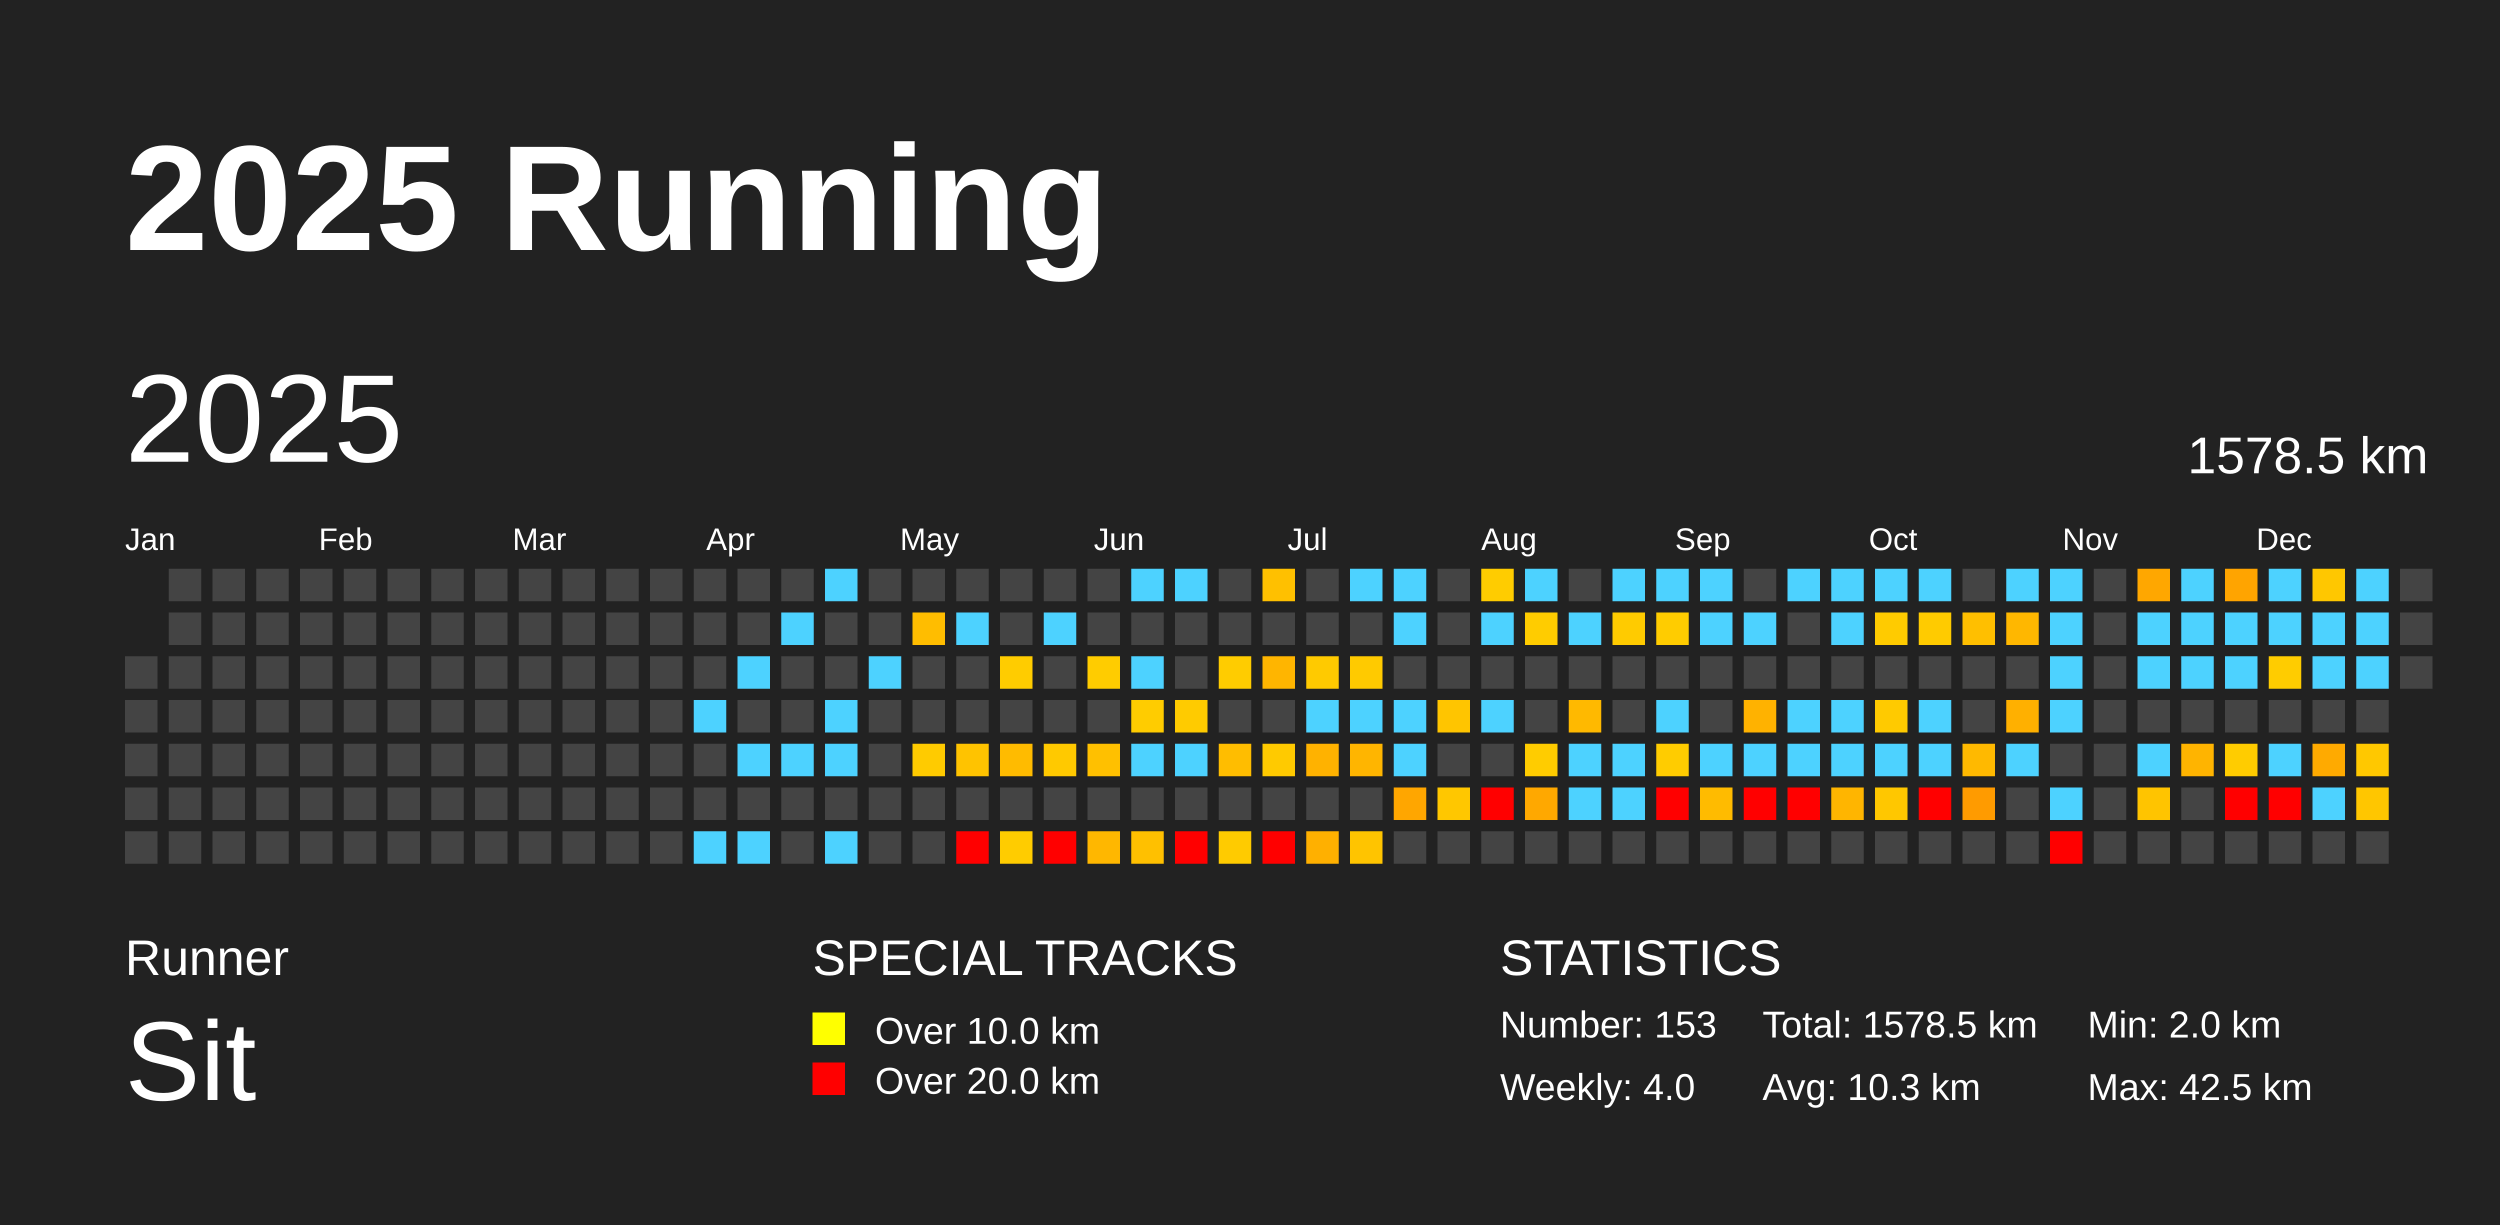
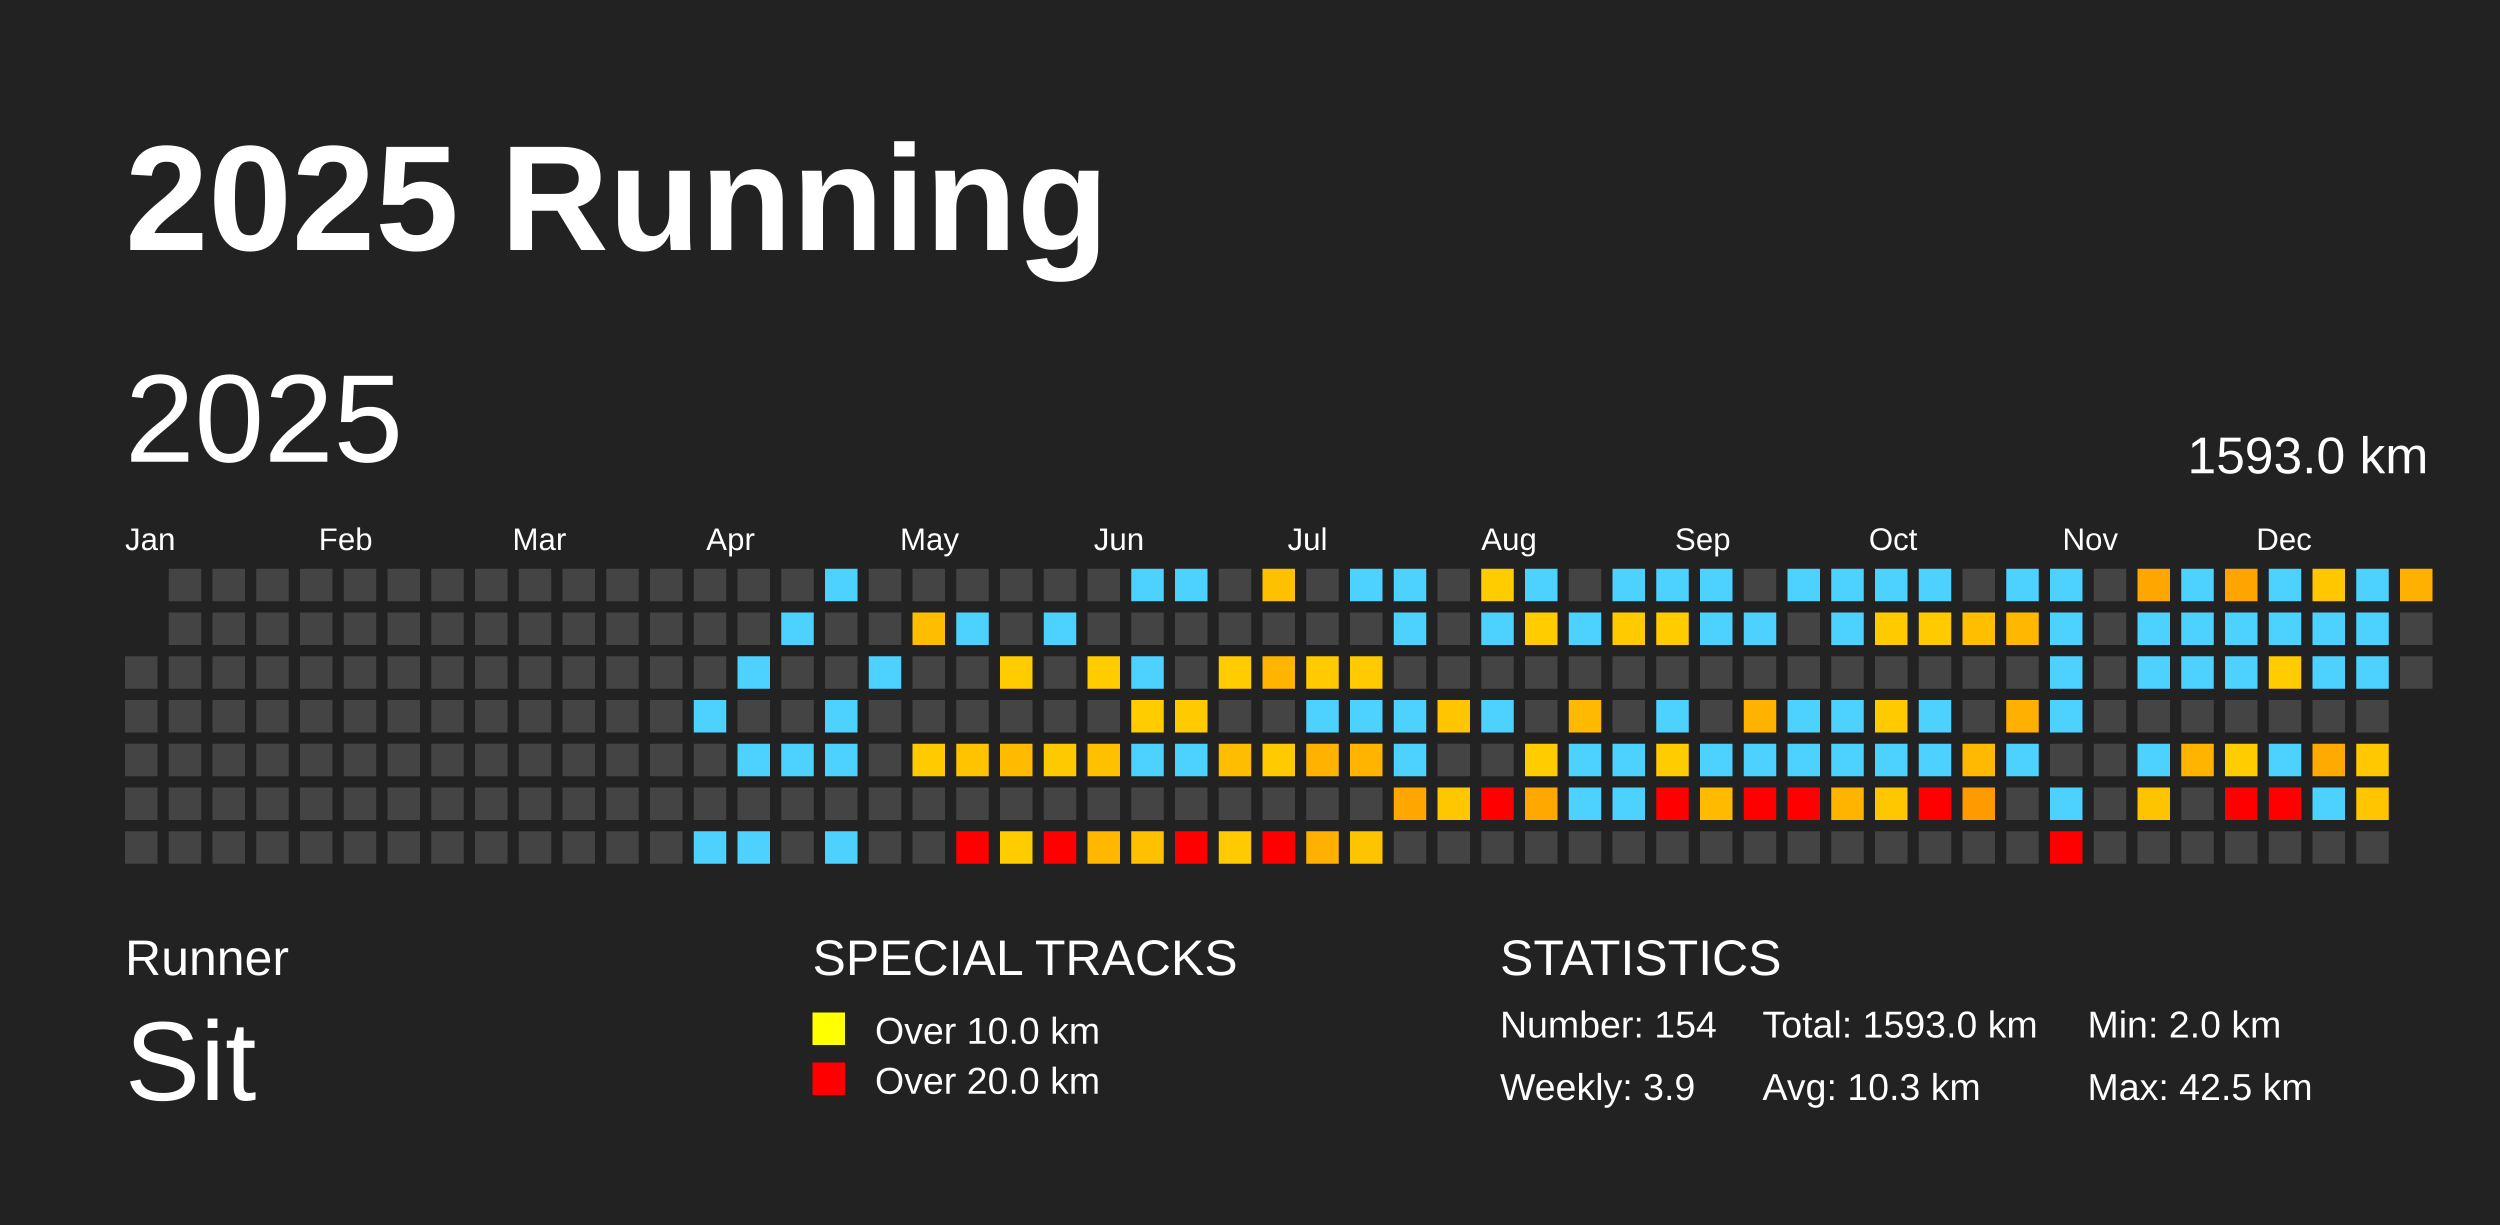
<svg xmlns="http://www.w3.org/2000/svg" baseProfile="full" height="98mm" version="1.1" viewBox="0,0,200,98" width="200mm">
  <defs />
  <rect fill="#222222" height="98" width="200" x="0" y="0" />
  <text fill="#FFFFFF" style="font-size:12px; font-family:Arial; font-weight:bold;" x="10" y="20">2025 Running</text>
  <text fill="#FFFFFF" style="font-size:4px; font-family:Arial" x="10" y="78">Runner</text>
  <text fill="#FFFFFF" style="font-size:9px; font-family:Arial" x="10" y="88">Sit</text>
  <text fill="#FFFFFF" style="font-size:4px; font-family:Arial" x="65" y="78">SPECIAL TRACKS</text>
  <rect fill="yellow" height="2.6" width="2.6" x="65" y="81" />
  <text fill="#FFFFFF" style="font-size:3px; font-family:Arial" x="70" y="83.5">Over 10.0 km</text>
  <rect fill="red" height="2.6" width="2.6" x="65" y="85" />
  <text fill="#FFFFFF" style="font-size:3px; font-family:Arial" x="70" y="87.5">Over 20.0 km</text>
  <text fill="#FFFFFF" style="font-size:4px; font-family:Arial" x="120" y="78">STATISTICS</text>
-   <text fill="#FFFFFF" style="font-size:3px; font-family:Arial" x="120" y="83">Number: 153</text>
-   <text fill="#FFFFFF" style="font-size:3px; font-family:Arial" x="120" y="88">Weekly: 4.0</text>
-   <text fill="#FFFFFF" style="font-size:3px; font-family:Arial" x="141" y="83">Total: 1578.5 km</text>
+   <text fill="#FFFFFF" style="font-size:3px; font-family:Arial" x="120" y="83">Number: 154</text>
+   <text fill="#FFFFFF" style="font-size:3px; font-family:Arial" x="120" y="88">Weekly: 3.9</text>
+   <text fill="#FFFFFF" style="font-size:3px; font-family:Arial" x="141" y="83">Total: 1593.0 km</text>
  <text fill="#FFFFFF" style="font-size:3px; font-family:Arial" x="141" y="88">Avg: 10.3 km</text>
  <text fill="#FFFFFF" style="font-size:3px; font-family:Arial" x="167" y="83">Min: 2.0 km</text>
  <text fill="#FFFFFF" style="font-size:3px; font-family:Arial" x="167" y="88">Max: 42.5 km</text>
  <text dominant-baseline="hanging" fill="#FFFFFF" style="font-size:10.0px; font-family:Arial;" x="10" y="30">2025</text>
-   <text dominant-baseline="hanging" fill="#FFFFFF" style="font-size:4.125px; font-family:Arial;" x="175" y="35">1578.5 km</text>
+   <text dominant-baseline="hanging" fill="#FFFFFF" style="font-size:4.125px; font-family:Arial;" x="175" y="35">1593.0 km</text>
  <text fill="#FFFFFF" style="font-size:2.5px; font-family:Arial" x="10.0" y="44">Jan</text>
  <text fill="#FFFFFF" style="font-size:2.5px; font-family:Arial" x="25.5" y="44">Feb</text>
  <text fill="#FFFFFF" style="font-size:2.5px; font-family:Arial" x="41.0" y="44">Mar</text>
  <text fill="#FFFFFF" style="font-size:2.5px; font-family:Arial" x="56.5" y="44">Apr</text>
  <text fill="#FFFFFF" style="font-size:2.5px; font-family:Arial" x="72.0" y="44">May</text>
  <text fill="#FFFFFF" style="font-size:2.5px; font-family:Arial" x="87.5" y="44">Jun</text>
  <text fill="#FFFFFF" style="font-size:2.5px; font-family:Arial" x="103.0" y="44">Jul</text>
  <text fill="#FFFFFF" style="font-size:2.5px; font-family:Arial" x="118.5" y="44">Aug</text>
  <text fill="#FFFFFF" style="font-size:2.5px; font-family:Arial" x="134.0" y="44">Sep</text>
  <text fill="#FFFFFF" style="font-size:2.5px; font-family:Arial" x="149.5" y="44">Oct</text>
  <text fill="#FFFFFF" style="font-size:2.5px; font-family:Arial" x="165.0" y="44">Nov</text>
  <text fill="#FFFFFF" style="font-size:2.5px; font-family:Arial" x="180.5" y="44">Dec</text>
  <rect fill="#444444" height="2.6" width="2.6" x="10.0" y="52.5" />
  <rect fill="#444444" height="2.6" width="2.6" x="10.0" y="56.0" />
  <rect fill="#444444" height="2.6" width="2.6" x="10.0" y="59.5" />
  <rect fill="#444444" height="2.6" width="2.6" x="10.0" y="63.0" />
  <rect fill="#444444" height="2.6" width="2.6" x="10.0" y="66.5" />
  <rect fill="#444444" height="2.6" width="2.6" x="13.5" y="45.5" />
  <rect fill="#444444" height="2.6" width="2.6" x="13.5" y="49.0" />
  <rect fill="#444444" height="2.6" width="2.6" x="13.5" y="52.5" />
  <rect fill="#444444" height="2.6" width="2.6" x="13.5" y="56.0" />
  <rect fill="#444444" height="2.6" width="2.6" x="13.5" y="59.5" />
  <rect fill="#444444" height="2.6" width="2.6" x="13.5" y="63.0" />
  <rect fill="#444444" height="2.6" width="2.6" x="13.5" y="66.5" />
  <rect fill="#444444" height="2.6" width="2.6" x="17.0" y="45.5" />
  <rect fill="#444444" height="2.6" width="2.6" x="17.0" y="49.0" />
  <rect fill="#444444" height="2.6" width="2.6" x="17.0" y="52.5" />
  <rect fill="#444444" height="2.6" width="2.6" x="17.0" y="56.0" />
  <rect fill="#444444" height="2.6" width="2.6" x="17.0" y="59.5" />
  <rect fill="#444444" height="2.6" width="2.6" x="17.0" y="63.0" />
  <rect fill="#444444" height="2.6" width="2.6" x="17.0" y="66.5" />
  <rect fill="#444444" height="2.6" width="2.6" x="20.5" y="45.5" />
  <rect fill="#444444" height="2.6" width="2.6" x="20.5" y="49.0" />
  <rect fill="#444444" height="2.6" width="2.6" x="20.5" y="52.5" />
  <rect fill="#444444" height="2.6" width="2.6" x="20.5" y="56.0" />
  <rect fill="#444444" height="2.6" width="2.6" x="20.5" y="59.5" />
  <rect fill="#444444" height="2.6" width="2.6" x="20.5" y="63.0" />
  <rect fill="#444444" height="2.6" width="2.6" x="20.5" y="66.5" />
  <rect fill="#444444" height="2.6" width="2.6" x="24.0" y="45.5" />
  <rect fill="#444444" height="2.6" width="2.6" x="24.0" y="49.0" />
  <rect fill="#444444" height="2.6" width="2.6" x="24.0" y="52.5" />
  <rect fill="#444444" height="2.6" width="2.6" x="24.0" y="56.0" />
  <rect fill="#444444" height="2.6" width="2.6" x="24.0" y="59.5" />
  <rect fill="#444444" height="2.6" width="2.6" x="24.0" y="63.0" />
  <rect fill="#444444" height="2.6" width="2.6" x="24.0" y="66.5" />
  <rect fill="#444444" height="2.6" width="2.6" x="27.5" y="45.5" />
  <rect fill="#444444" height="2.6" width="2.6" x="27.5" y="49.0" />
  <rect fill="#444444" height="2.6" width="2.6" x="27.5" y="52.5" />
  <rect fill="#444444" height="2.6" width="2.6" x="27.5" y="56.0" />
  <rect fill="#444444" height="2.6" width="2.6" x="27.5" y="59.5" />
  <rect fill="#444444" height="2.6" width="2.6" x="27.5" y="63.0" />
  <rect fill="#444444" height="2.6" width="2.6" x="27.5" y="66.5" />
  <rect fill="#444444" height="2.6" width="2.6" x="31.0" y="45.5" />
  <rect fill="#444444" height="2.6" width="2.6" x="31.0" y="49.0" />
  <rect fill="#444444" height="2.6" width="2.6" x="31.0" y="52.5" />
  <rect fill="#444444" height="2.6" width="2.6" x="31.0" y="56.0" />
  <rect fill="#444444" height="2.6" width="2.6" x="31.0" y="59.5" />
  <rect fill="#444444" height="2.6" width="2.6" x="31.0" y="63.0" />
  <rect fill="#444444" height="2.6" width="2.6" x="31.0" y="66.5" />
  <rect fill="#444444" height="2.6" width="2.6" x="34.5" y="45.5" />
  <rect fill="#444444" height="2.6" width="2.6" x="34.5" y="49.0" />
  <rect fill="#444444" height="2.6" width="2.6" x="34.5" y="52.5" />
  <rect fill="#444444" height="2.6" width="2.6" x="34.5" y="56.0" />
  <rect fill="#444444" height="2.6" width="2.6" x="34.5" y="59.5" />
  <rect fill="#444444" height="2.6" width="2.6" x="34.5" y="63.0" />
  <rect fill="#444444" height="2.6" width="2.6" x="34.5" y="66.5" />
  <rect fill="#444444" height="2.6" width="2.6" x="38.0" y="45.5" />
  <rect fill="#444444" height="2.6" width="2.6" x="38.0" y="49.0" />
  <rect fill="#444444" height="2.6" width="2.6" x="38.0" y="52.5" />
  <rect fill="#444444" height="2.6" width="2.6" x="38.0" y="56.0" />
  <rect fill="#444444" height="2.6" width="2.6" x="38.0" y="59.5" />
  <rect fill="#444444" height="2.6" width="2.6" x="38.0" y="63.0" />
  <rect fill="#444444" height="2.6" width="2.6" x="38.0" y="66.5" />
  <rect fill="#444444" height="2.6" width="2.6" x="41.5" y="45.5" />
  <rect fill="#444444" height="2.6" width="2.6" x="41.5" y="49.0" />
  <rect fill="#444444" height="2.6" width="2.6" x="41.5" y="52.5" />
  <rect fill="#444444" height="2.6" width="2.6" x="41.5" y="56.0" />
  <rect fill="#444444" height="2.6" width="2.6" x="41.5" y="59.5" />
  <rect fill="#444444" height="2.6" width="2.6" x="41.5" y="63.0" />
  <rect fill="#444444" height="2.6" width="2.6" x="41.5" y="66.5" />
  <rect fill="#444444" height="2.6" width="2.6" x="45.0" y="45.5" />
  <rect fill="#444444" height="2.6" width="2.6" x="45.0" y="49.0" />
  <rect fill="#444444" height="2.6" width="2.6" x="45.0" y="52.5" />
  <rect fill="#444444" height="2.6" width="2.6" x="45.0" y="56.0" />
  <rect fill="#444444" height="2.6" width="2.6" x="45.0" y="59.5" />
  <rect fill="#444444" height="2.6" width="2.6" x="45.0" y="63.0" />
  <rect fill="#444444" height="2.6" width="2.6" x="45.0" y="66.5" />
  <rect fill="#444444" height="2.6" width="2.6" x="48.5" y="45.5" />
  <rect fill="#444444" height="2.6" width="2.6" x="48.5" y="49.0" />
  <rect fill="#444444" height="2.6" width="2.6" x="48.5" y="52.5" />
  <rect fill="#444444" height="2.6" width="2.6" x="48.5" y="56.0" />
  <rect fill="#444444" height="2.6" width="2.6" x="48.5" y="59.5" />
  <rect fill="#444444" height="2.6" width="2.6" x="48.5" y="63.0" />
  <rect fill="#444444" height="2.6" width="2.6" x="48.5" y="66.5" />
  <rect fill="#444444" height="2.6" width="2.6" x="52.0" y="45.5" />
  <rect fill="#444444" height="2.6" width="2.6" x="52.0" y="49.0" />
  <rect fill="#444444" height="2.6" width="2.6" x="52.0" y="52.5" />
  <rect fill="#444444" height="2.6" width="2.6" x="52.0" y="56.0" />
  <rect fill="#444444" height="2.6" width="2.6" x="52.0" y="59.5" />
  <rect fill="#444444" height="2.6" width="2.6" x="52.0" y="63.0" />
  <rect fill="#444444" height="2.6" width="2.6" x="52.0" y="66.5" />
  <rect fill="#444444" height="2.6" width="2.6" x="55.5" y="45.5" />
  <rect fill="#444444" height="2.6" width="2.6" x="55.5" y="49.0" />
  <rect fill="#444444" height="2.6" width="2.6" x="55.5" y="52.5" />
  <rect fill="#4dd2ff" height="2.6" width="2.6" x="55.5" y="56.0" />
  <rect fill="#444444" height="2.6" width="2.6" x="55.5" y="59.5" />
  <rect fill="#444444" height="2.6" width="2.6" x="55.5" y="63.0" />
  <rect fill="#4dd2ff" height="2.6" width="2.6" x="55.5" y="66.5" />
  <rect fill="#444444" height="2.6" width="2.6" x="59.0" y="45.5" />
  <rect fill="#444444" height="2.6" width="2.6" x="59.0" y="49.0" />
  <rect fill="#4dd2ff" height="2.6" width="2.6" x="59.0" y="52.5" />
  <rect fill="#444444" height="2.6" width="2.6" x="59.0" y="56.0" />
  <rect fill="#4dd2ff" height="2.6" width="2.6" x="59.0" y="59.5" />
  <rect fill="#444444" height="2.6" width="2.6" x="59.0" y="63.0" />
  <rect fill="#4dd2ff" height="2.6" width="2.6" x="59.0" y="66.5" />
  <rect fill="#444444" height="2.6" width="2.6" x="62.5" y="45.5" />
  <rect fill="#4dd2ff" height="2.6" width="2.6" x="62.5" y="49.0" />
  <rect fill="#444444" height="2.6" width="2.6" x="62.5" y="52.5" />
  <rect fill="#444444" height="2.6" width="2.6" x="62.5" y="56.0" />
  <rect fill="#4dd2ff" height="2.6" width="2.6" x="62.5" y="59.5" />
  <rect fill="#444444" height="2.6" width="2.6" x="62.5" y="63.0" />
  <rect fill="#444444" height="2.6" width="2.6" x="62.5" y="66.5" />
  <rect fill="#4dd2ff" height="2.6" width="2.6" x="66.0" y="45.5" />
  <rect fill="#444444" height="2.6" width="2.6" x="66.0" y="49.0" />
  <rect fill="#444444" height="2.6" width="2.6" x="66.0" y="52.5" />
  <rect fill="#4dd2ff" height="2.6" width="2.6" x="66.0" y="56.0" />
  <rect fill="#4dd2ff" height="2.6" width="2.6" x="66.0" y="59.5" />
  <rect fill="#444444" height="2.6" width="2.6" x="66.0" y="63.0" />
  <rect fill="#4dd2ff" height="2.6" width="2.6" x="66.0" y="66.5" />
  <rect fill="#444444" height="2.6" width="2.6" x="69.5" y="45.5" />
  <rect fill="#444444" height="2.6" width="2.6" x="69.5" y="49.0" />
  <rect fill="#4dd2ff" height="2.6" width="2.6" x="69.5" y="52.5" />
  <rect fill="#444444" height="2.6" width="2.6" x="69.5" y="56.0" />
  <rect fill="#444444" height="2.6" width="2.6" x="69.5" y="59.5" />
  <rect fill="#444444" height="2.6" width="2.6" x="69.5" y="63.0" />
  <rect fill="#444444" height="2.6" width="2.6" x="69.5" y="66.5" />
  <rect fill="#444444" height="2.6" width="2.6" x="73.0" y="45.5" />
  <rect fill="#ffbd00" height="2.6" width="2.6" x="73.0" y="49.0" />
  <rect fill="#444444" height="2.6" width="2.6" x="73.0" y="52.5" />
  <rect fill="#444444" height="2.6" width="2.6" x="73.0" y="56.0" />
  <rect fill="#ffcb00" height="2.6" width="2.6" x="73.0" y="59.5" />
  <rect fill="#444444" height="2.6" width="2.6" x="73.0" y="63.0" />
  <rect fill="#444444" height="2.6" width="2.6" x="73.0" y="66.5" />
  <rect fill="#444444" height="2.6" width="2.6" x="76.5" y="45.5" />
  <rect fill="#4dd2ff" height="2.6" width="2.6" x="76.5" y="49.0" />
  <rect fill="#444444" height="2.6" width="2.6" x="76.5" y="52.5" />
  <rect fill="#444444" height="2.6" width="2.6" x="76.5" y="56.0" />
  <rect fill="#ffc300" height="2.6" width="2.6" x="76.5" y="59.5" />
  <rect fill="#444444" height="2.6" width="2.6" x="76.5" y="63.0" />
  <rect fill="red" height="2.6" width="2.6" x="76.5" y="66.5" />
  <rect fill="#444444" height="2.6" width="2.6" x="80.0" y="45.5" />
  <rect fill="#444444" height="2.6" width="2.6" x="80.0" y="49.0" />
  <rect fill="#ffcc00" height="2.6" width="2.6" x="80.0" y="52.5" />
  <rect fill="#444444" height="2.6" width="2.6" x="80.0" y="56.0" />
  <rect fill="#ffbb00" height="2.6" width="2.6" x="80.0" y="59.5" />
  <rect fill="#444444" height="2.6" width="2.6" x="80.0" y="63.0" />
  <rect fill="#ffcc00" height="2.6" width="2.6" x="80.0" y="66.5" />
  <rect fill="#444444" height="2.6" width="2.6" x="83.5" y="45.5" />
  <rect fill="#4dd2ff" height="2.6" width="2.6" x="83.5" y="49.0" />
  <rect fill="#444444" height="2.6" width="2.6" x="83.5" y="52.5" />
  <rect fill="#444444" height="2.6" width="2.6" x="83.5" y="56.0" />
  <rect fill="#ffc900" height="2.6" width="2.6" x="83.5" y="59.5" />
  <rect fill="#444444" height="2.6" width="2.6" x="83.5" y="63.0" />
  <rect fill="red" height="2.6" width="2.6" x="83.5" y="66.5" />
  <rect fill="#444444" height="2.6" width="2.6" x="87.0" y="45.5" />
  <rect fill="#444444" height="2.6" width="2.6" x="87.0" y="49.0" />
  <rect fill="#ffcc00" height="2.6" width="2.6" x="87.0" y="52.5" />
  <rect fill="#444444" height="2.6" width="2.6" x="87.0" y="56.0" />
  <rect fill="#ffc000" height="2.6" width="2.6" x="87.0" y="59.5" />
  <rect fill="#444444" height="2.6" width="2.6" x="87.0" y="63.0" />
  <rect fill="#ffb700" height="2.6" width="2.6" x="87.0" y="66.5" />
  <rect fill="#4dd2ff" height="2.6" width="2.6" x="90.5" y="45.5" />
  <rect fill="#444444" height="2.6" width="2.6" x="90.5" y="49.0" />
  <rect fill="#4dd2ff" height="2.6" width="2.6" x="90.5" y="52.5" />
  <rect fill="#ffcc00" height="2.6" width="2.6" x="90.5" y="56.0" />
  <rect fill="#4dd2ff" height="2.6" width="2.6" x="90.5" y="59.5" />
  <rect fill="#444444" height="2.6" width="2.6" x="90.5" y="63.0" />
  <rect fill="#ffc000" height="2.6" width="2.6" x="90.5" y="66.5" />
  <rect fill="#4dd2ff" height="2.6" width="2.6" x="94.0" y="45.5" />
  <rect fill="#444444" height="2.6" width="2.6" x="94.0" y="49.0" />
  <rect fill="#444444" height="2.6" width="2.6" x="94.0" y="52.5" />
  <rect fill="#ffcb00" height="2.6" width="2.6" x="94.0" y="56.0" />
  <rect fill="#4dd2ff" height="2.6" width="2.6" x="94.0" y="59.5" />
  <rect fill="#444444" height="2.6" width="2.6" x="94.0" y="63.0" />
  <rect fill="red" height="2.6" width="2.6" x="94.0" y="66.5" />
  <rect fill="#444444" height="2.6" width="2.6" x="97.5" y="45.5" />
  <rect fill="#444444" height="2.6" width="2.6" x="97.5" y="49.0" />
  <rect fill="#ffcc00" height="2.6" width="2.6" x="97.5" y="52.5" />
  <rect fill="#444444" height="2.6" width="2.6" x="97.5" y="56.0" />
  <rect fill="#ffbd00" height="2.6" width="2.6" x="97.5" y="59.5" />
  <rect fill="#444444" height="2.6" width="2.6" x="97.5" y="63.0" />
  <rect fill="#ffcb00" height="2.6" width="2.6" x="97.5" y="66.5" />
  <rect fill="#ffc000" height="2.6" width="2.6" x="101.0" y="45.5" />
  <rect fill="#444444" height="2.6" width="2.6" x="101.0" y="49.0" />
  <rect fill="#ffb500" height="2.6" width="2.6" x="101.0" y="52.5" />
  <rect fill="#444444" height="2.6" width="2.6" x="101.0" y="56.0" />
  <rect fill="#ffca00" height="2.6" width="2.6" x="101.0" y="59.5" />
  <rect fill="#444444" height="2.6" width="2.6" x="101.0" y="63.0" />
  <rect fill="red" height="2.6" width="2.6" x="101.0" y="66.5" />
  <rect fill="#444444" height="2.6" width="2.6" x="104.5" y="45.5" />
  <rect fill="#444444" height="2.6" width="2.6" x="104.5" y="49.0" />
  <rect fill="#ffca00" height="2.6" width="2.6" x="104.5" y="52.5" />
  <rect fill="#4dd2ff" height="2.6" width="2.6" x="104.5" y="56.0" />
  <rect fill="#ffb200" height="2.6" width="2.6" x="104.5" y="59.5" />
  <rect fill="#444444" height="2.6" width="2.6" x="104.5" y="63.0" />
  <rect fill="#ffb000" height="2.6" width="2.6" x="104.5" y="66.5" />
  <rect fill="#4dd2ff" height="2.6" width="2.6" x="108.0" y="45.5" />
  <rect fill="#444444" height="2.6" width="2.6" x="108.0" y="49.0" />
  <rect fill="#ffca00" height="2.6" width="2.6" x="108.0" y="52.5" />
  <rect fill="#4dd2ff" height="2.6" width="2.6" x="108.0" y="56.0" />
  <rect fill="#ffb500" height="2.6" width="2.6" x="108.0" y="59.5" />
  <rect fill="#444444" height="2.6" width="2.6" x="108.0" y="63.0" />
  <rect fill="#ffc400" height="2.6" width="2.6" x="108.0" y="66.5" />
  <rect fill="#4dd2ff" height="2.6" width="2.6" x="111.5" y="45.5" />
  <rect fill="#4dd2ff" height="2.6" width="2.6" x="111.5" y="49.0" />
  <rect fill="#444444" height="2.6" width="2.6" x="111.5" y="52.5" />
  <rect fill="#4dd2ff" height="2.6" width="2.6" x="111.5" y="56.0" />
  <rect fill="#4dd2ff" height="2.6" width="2.6" x="111.5" y="59.5" />
  <rect fill="#ffa600" height="2.6" width="2.6" x="111.5" y="63.0" />
  <rect fill="#444444" height="2.6" width="2.6" x="111.5" y="66.5" />
  <rect fill="#444444" height="2.6" width="2.6" x="115.0" y="45.5" />
  <rect fill="#444444" height="2.6" width="2.6" x="115.0" y="49.0" />
  <rect fill="#444444" height="2.6" width="2.6" x="115.0" y="52.5" />
  <rect fill="#ffc500" height="2.6" width="2.6" x="115.0" y="56.0" />
  <rect fill="#444444" height="2.6" width="2.6" x="115.0" y="59.5" />
  <rect fill="#ffc700" height="2.6" width="2.6" x="115.0" y="63.0" />
  <rect fill="#444444" height="2.6" width="2.6" x="115.0" y="66.5" />
  <rect fill="#ffcc00" height="2.6" width="2.6" x="118.5" y="45.5" />
  <rect fill="#4dd2ff" height="2.6" width="2.6" x="118.5" y="49.0" />
  <rect fill="#444444" height="2.6" width="2.6" x="118.5" y="52.5" />
  <rect fill="#4dd2ff" height="2.6" width="2.6" x="118.5" y="56.0" />
  <rect fill="#444444" height="2.6" width="2.6" x="118.5" y="59.5" />
  <rect fill="red" height="2.6" width="2.6" x="118.5" y="63.0" />
  <rect fill="#444444" height="2.6" width="2.6" x="118.5" y="66.5" />
  <rect fill="#4dd2ff" height="2.6" width="2.6" x="122.0" y="45.5" />
  <rect fill="#ffcc00" height="2.6" width="2.6" x="122.0" y="49.0" />
  <rect fill="#444444" height="2.6" width="2.6" x="122.0" y="52.5" />
  <rect fill="#444444" height="2.6" width="2.6" x="122.0" y="56.0" />
  <rect fill="#ffcc00" height="2.6" width="2.6" x="122.0" y="59.5" />
  <rect fill="#ffa800" height="2.6" width="2.6" x="122.0" y="63.0" />
  <rect fill="#444444" height="2.6" width="2.6" x="122.0" y="66.5" />
  <rect fill="#444444" height="2.6" width="2.6" x="125.5" y="45.5" />
  <rect fill="#4dd2ff" height="2.6" width="2.6" x="125.5" y="49.0" />
  <rect fill="#444444" height="2.6" width="2.6" x="125.5" y="52.5" />
  <rect fill="#ffb900" height="2.6" width="2.6" x="125.5" y="56.0" />
  <rect fill="#4dd2ff" height="2.6" width="2.6" x="125.5" y="59.5" />
  <rect fill="#4dd2ff" height="2.6" width="2.6" x="125.5" y="63.0" />
  <rect fill="#444444" height="2.6" width="2.6" x="125.5" y="66.5" />
  <rect fill="#4dd2ff" height="2.6" width="2.6" x="129.0" y="45.5" />
  <rect fill="#ffcb00" height="2.6" width="2.6" x="129.0" y="49.0" />
  <rect fill="#444444" height="2.6" width="2.6" x="129.0" y="52.5" />
  <rect fill="#444444" height="2.6" width="2.6" x="129.0" y="56.0" />
  <rect fill="#4dd2ff" height="2.6" width="2.6" x="129.0" y="59.5" />
  <rect fill="#4dd2ff" height="2.6" width="2.6" x="129.0" y="63.0" />
  <rect fill="#444444" height="2.6" width="2.6" x="129.0" y="66.5" />
  <rect fill="#4dd2ff" height="2.6" width="2.6" x="132.5" y="45.5" />
  <rect fill="#ffcc00" height="2.6" width="2.6" x="132.5" y="49.0" />
  <rect fill="#444444" height="2.6" width="2.6" x="132.5" y="52.5" />
  <rect fill="#4dd2ff" height="2.6" width="2.6" x="132.5" y="56.0" />
  <rect fill="#ffcc00" height="2.6" width="2.6" x="132.5" y="59.5" />
  <rect fill="red" height="2.6" width="2.6" x="132.5" y="63.0" />
  <rect fill="#444444" height="2.6" width="2.6" x="132.5" y="66.5" />
  <rect fill="#4dd2ff" height="2.6" width="2.6" x="136.0" y="45.5" />
  <rect fill="#4dd2ff" height="2.6" width="2.6" x="136.0" y="49.0" />
  <rect fill="#444444" height="2.6" width="2.6" x="136.0" y="52.5" />
  <rect fill="#444444" height="2.6" width="2.6" x="136.0" y="56.0" />
  <rect fill="#4dd2ff" height="2.6" width="2.6" x="136.0" y="59.5" />
  <rect fill="#ffbb00" height="2.6" width="2.6" x="136.0" y="63.0" />
  <rect fill="#444444" height="2.6" width="2.6" x="136.0" y="66.5" />
  <rect fill="#444444" height="2.6" width="2.6" x="139.5" y="45.5" />
  <rect fill="#4dd2ff" height="2.6" width="2.6" x="139.5" y="49.0" />
  <rect fill="#444444" height="2.6" width="2.6" x="139.5" y="52.5" />
  <rect fill="#ffb200" height="2.6" width="2.6" x="139.5" y="56.0" />
  <rect fill="#4dd2ff" height="2.6" width="2.6" x="139.5" y="59.5" />
  <rect fill="red" height="2.6" width="2.6" x="139.5" y="63.0" />
  <rect fill="#444444" height="2.6" width="2.6" x="139.5" y="66.5" />
  <rect fill="#4dd2ff" height="2.6" width="2.6" x="143.0" y="45.5" />
  <rect fill="#444444" height="2.6" width="2.6" x="143.0" y="49.0" />
  <rect fill="#444444" height="2.6" width="2.6" x="143.0" y="52.5" />
  <rect fill="#4dd2ff" height="2.6" width="2.6" x="143.0" y="56.0" />
  <rect fill="#4dd2ff" height="2.6" width="2.6" x="143.0" y="59.5" />
  <rect fill="red" height="2.6" width="2.6" x="143.0" y="63.0" />
  <rect fill="#444444" height="2.6" width="2.6" x="143.0" y="66.5" />
  <rect fill="#4dd2ff" height="2.6" width="2.6" x="146.5" y="45.5" />
  <rect fill="#4dd2ff" height="2.6" width="2.6" x="146.5" y="49.0" />
  <rect fill="#444444" height="2.6" width="2.6" x="146.5" y="52.5" />
  <rect fill="#4dd2ff" height="2.6" width="2.6" x="146.5" y="56.0" />
  <rect fill="#4dd2ff" height="2.6" width="2.6" x="146.5" y="59.5" />
  <rect fill="#ffb500" height="2.6" width="2.6" x="146.5" y="63.0" />
  <rect fill="#444444" height="2.6" width="2.6" x="146.5" y="66.5" />
  <rect fill="#4dd2ff" height="2.6" width="2.6" x="150.0" y="45.5" />
  <rect fill="#ffcb00" height="2.6" width="2.6" x="150.0" y="49.0" />
  <rect fill="#444444" height="2.6" width="2.6" x="150.0" y="52.5" />
  <rect fill="#ffca00" height="2.6" width="2.6" x="150.0" y="56.0" />
  <rect fill="#4dd2ff" height="2.6" width="2.6" x="150.0" y="59.5" />
  <rect fill="#ffc700" height="2.6" width="2.6" x="150.0" y="63.0" />
  <rect fill="#444444" height="2.6" width="2.6" x="150.0" y="66.5" />
  <rect fill="#4dd2ff" height="2.6" width="2.6" x="153.5" y="45.5" />
  <rect fill="#ffcb00" height="2.6" width="2.6" x="153.5" y="49.0" />
  <rect fill="#444444" height="2.6" width="2.6" x="153.5" y="52.5" />
  <rect fill="#4dd2ff" height="2.6" width="2.6" x="153.5" y="56.0" />
  <rect fill="#4dd2ff" height="2.6" width="2.6" x="153.5" y="59.5" />
  <rect fill="red" height="2.6" width="2.6" x="153.5" y="63.0" />
  <rect fill="#444444" height="2.6" width="2.6" x="153.5" y="66.5" />
  <rect fill="#444444" height="2.6" width="2.6" x="157.0" y="45.5" />
  <rect fill="#ffbf00" height="2.6" width="2.6" x="157.0" y="49.0" />
  <rect fill="#444444" height="2.6" width="2.6" x="157.0" y="52.5" />
  <rect fill="#444444" height="2.6" width="2.6" x="157.0" y="56.0" />
  <rect fill="#ffb900" height="2.6" width="2.6" x="157.0" y="59.5" />
  <rect fill="#ff9b00" height="2.6" width="2.6" x="157.0" y="63.0" />
  <rect fill="#444444" height="2.6" width="2.6" x="157.0" y="66.5" />
  <rect fill="#4dd2ff" height="2.6" width="2.6" x="160.5" y="45.5" />
  <rect fill="#ffb700" height="2.6" width="2.6" x="160.5" y="49.0" />
  <rect fill="#444444" height="2.6" width="2.6" x="160.5" y="52.5" />
  <rect fill="#ffb000" height="2.6" width="2.6" x="160.5" y="56.0" />
  <rect fill="#4dd2ff" height="2.6" width="2.6" x="160.5" y="59.5" />
  <rect fill="#444444" height="2.6" width="2.6" x="160.5" y="63.0" />
  <rect fill="#444444" height="2.6" width="2.6" x="160.5" y="66.5" />
  <rect fill="#4dd2ff" height="2.6" width="2.6" x="164.0" y="45.5" />
  <rect fill="#4dd2ff" height="2.6" width="2.6" x="164.0" y="49.0" />
  <rect fill="#4dd2ff" height="2.6" width="2.6" x="164.0" y="52.5" />
  <rect fill="#4dd2ff" height="2.6" width="2.6" x="164.0" y="56.0" />
  <rect fill="#444444" height="2.6" width="2.6" x="164.0" y="59.5" />
  <rect fill="#4dd2ff" height="2.6" width="2.6" x="164.0" y="63.0" />
  <rect fill="red" height="2.6" width="2.6" x="164.0" y="66.5" />
  <rect fill="#444444" height="2.6" width="2.6" x="167.5" y="45.5" />
  <rect fill="#444444" height="2.6" width="2.6" x="167.5" y="49.0" />
  <rect fill="#444444" height="2.6" width="2.6" x="167.5" y="52.5" />
  <rect fill="#444444" height="2.6" width="2.6" x="167.5" y="56.0" />
  <rect fill="#444444" height="2.6" width="2.6" x="167.5" y="59.5" />
  <rect fill="#444444" height="2.6" width="2.6" x="167.5" y="63.0" />
  <rect fill="#444444" height="2.6" width="2.6" x="167.5" y="66.5" />
  <rect fill="#ffa700" height="2.6" width="2.6" x="171.0" y="45.5" />
  <rect fill="#4dd2ff" height="2.6" width="2.6" x="171.0" y="49.0" />
  <rect fill="#4dd2ff" height="2.6" width="2.6" x="171.0" y="52.5" />
  <rect fill="#444444" height="2.6" width="2.6" x="171.0" y="56.0" />
  <rect fill="#4dd2ff" height="2.6" width="2.6" x="171.0" y="59.5" />
  <rect fill="#ffc400" height="2.6" width="2.6" x="171.0" y="63.0" />
  <rect fill="#444444" height="2.6" width="2.6" x="171.0" y="66.5" />
  <rect fill="#4dd2ff" height="2.6" width="2.6" x="174.5" y="45.5" />
  <rect fill="#4dd2ff" height="2.6" width="2.6" x="174.5" y="49.0" />
  <rect fill="#4dd2ff" height="2.6" width="2.6" x="174.5" y="52.5" />
  <rect fill="#444444" height="2.6" width="2.6" x="174.5" y="56.0" />
  <rect fill="#ffb400" height="2.6" width="2.6" x="174.5" y="59.5" />
  <rect fill="#444444" height="2.6" width="2.6" x="174.5" y="63.0" />
  <rect fill="#444444" height="2.6" width="2.6" x="174.5" y="66.5" />
  <rect fill="#ffa400" height="2.6" width="2.6" x="178.0" y="45.5" />
  <rect fill="#4dd2ff" height="2.6" width="2.6" x="178.0" y="49.0" />
  <rect fill="#4dd2ff" height="2.6" width="2.6" x="178.0" y="52.5" />
  <rect fill="#444444" height="2.6" width="2.6" x="178.0" y="56.0" />
  <rect fill="#ffcc00" height="2.6" width="2.6" x="178.0" y="59.5" />
  <rect fill="red" height="2.6" width="2.6" x="178.0" y="63.0" />
  <rect fill="#444444" height="2.6" width="2.6" x="178.0" y="66.5" />
  <rect fill="#4dd2ff" height="2.6" width="2.6" x="181.5" y="45.5" />
  <rect fill="#4dd2ff" height="2.6" width="2.6" x="181.5" y="49.0" />
  <rect fill="#ffcc00" height="2.6" width="2.6" x="181.5" y="52.5" />
  <rect fill="#444444" height="2.6" width="2.6" x="181.5" y="56.0" />
  <rect fill="#4dd2ff" height="2.6" width="2.6" x="181.5" y="59.5" />
  <rect fill="red" height="2.6" width="2.6" x="181.5" y="63.0" />
  <rect fill="#444444" height="2.6" width="2.6" x="181.5" y="66.5" />
  <rect fill="#ffc700" height="2.6" width="2.6" x="185.0" y="45.5" />
  <rect fill="#4dd2ff" height="2.6" width="2.6" x="185.0" y="49.0" />
  <rect fill="#4dd2ff" height="2.6" width="2.6" x="185.0" y="52.5" />
  <rect fill="#444444" height="2.6" width="2.6" x="185.0" y="56.0" />
  <rect fill="#ffaa00" height="2.6" width="2.6" x="185.0" y="59.5" />
  <rect fill="#4dd2ff" height="2.6" width="2.6" x="185.0" y="63.0" />
  <rect fill="#444444" height="2.6" width="2.6" x="185.0" y="66.5" />
  <rect fill="#4dd2ff" height="2.6" width="2.6" x="188.5" y="45.5" />
  <rect fill="#4dd2ff" height="2.6" width="2.6" x="188.5" y="49.0" />
  <rect fill="#4dd2ff" height="2.6" width="2.6" x="188.5" y="52.5" />
  <rect fill="#444444" height="2.6" width="2.6" x="188.5" y="56.0" />
  <rect fill="#ffc800" height="2.6" width="2.6" x="188.5" y="59.5" />
  <rect fill="#ffc600" height="2.6" width="2.6" x="188.5" y="63.0" />
  <rect fill="#444444" height="2.6" width="2.6" x="188.5" y="66.5" />
-   <rect fill="#444444" height="2.6" width="2.6" x="192.0" y="45.5" />
+   <rect fill="#ffb000" height="2.6" width="2.6" x="192.0" y="45.5" />
  <rect fill="#444444" height="2.6" width="2.6" x="192.0" y="49.0" />
  <rect fill="#444444" height="2.6" width="2.6" x="192.0" y="52.5" />
</svg>
